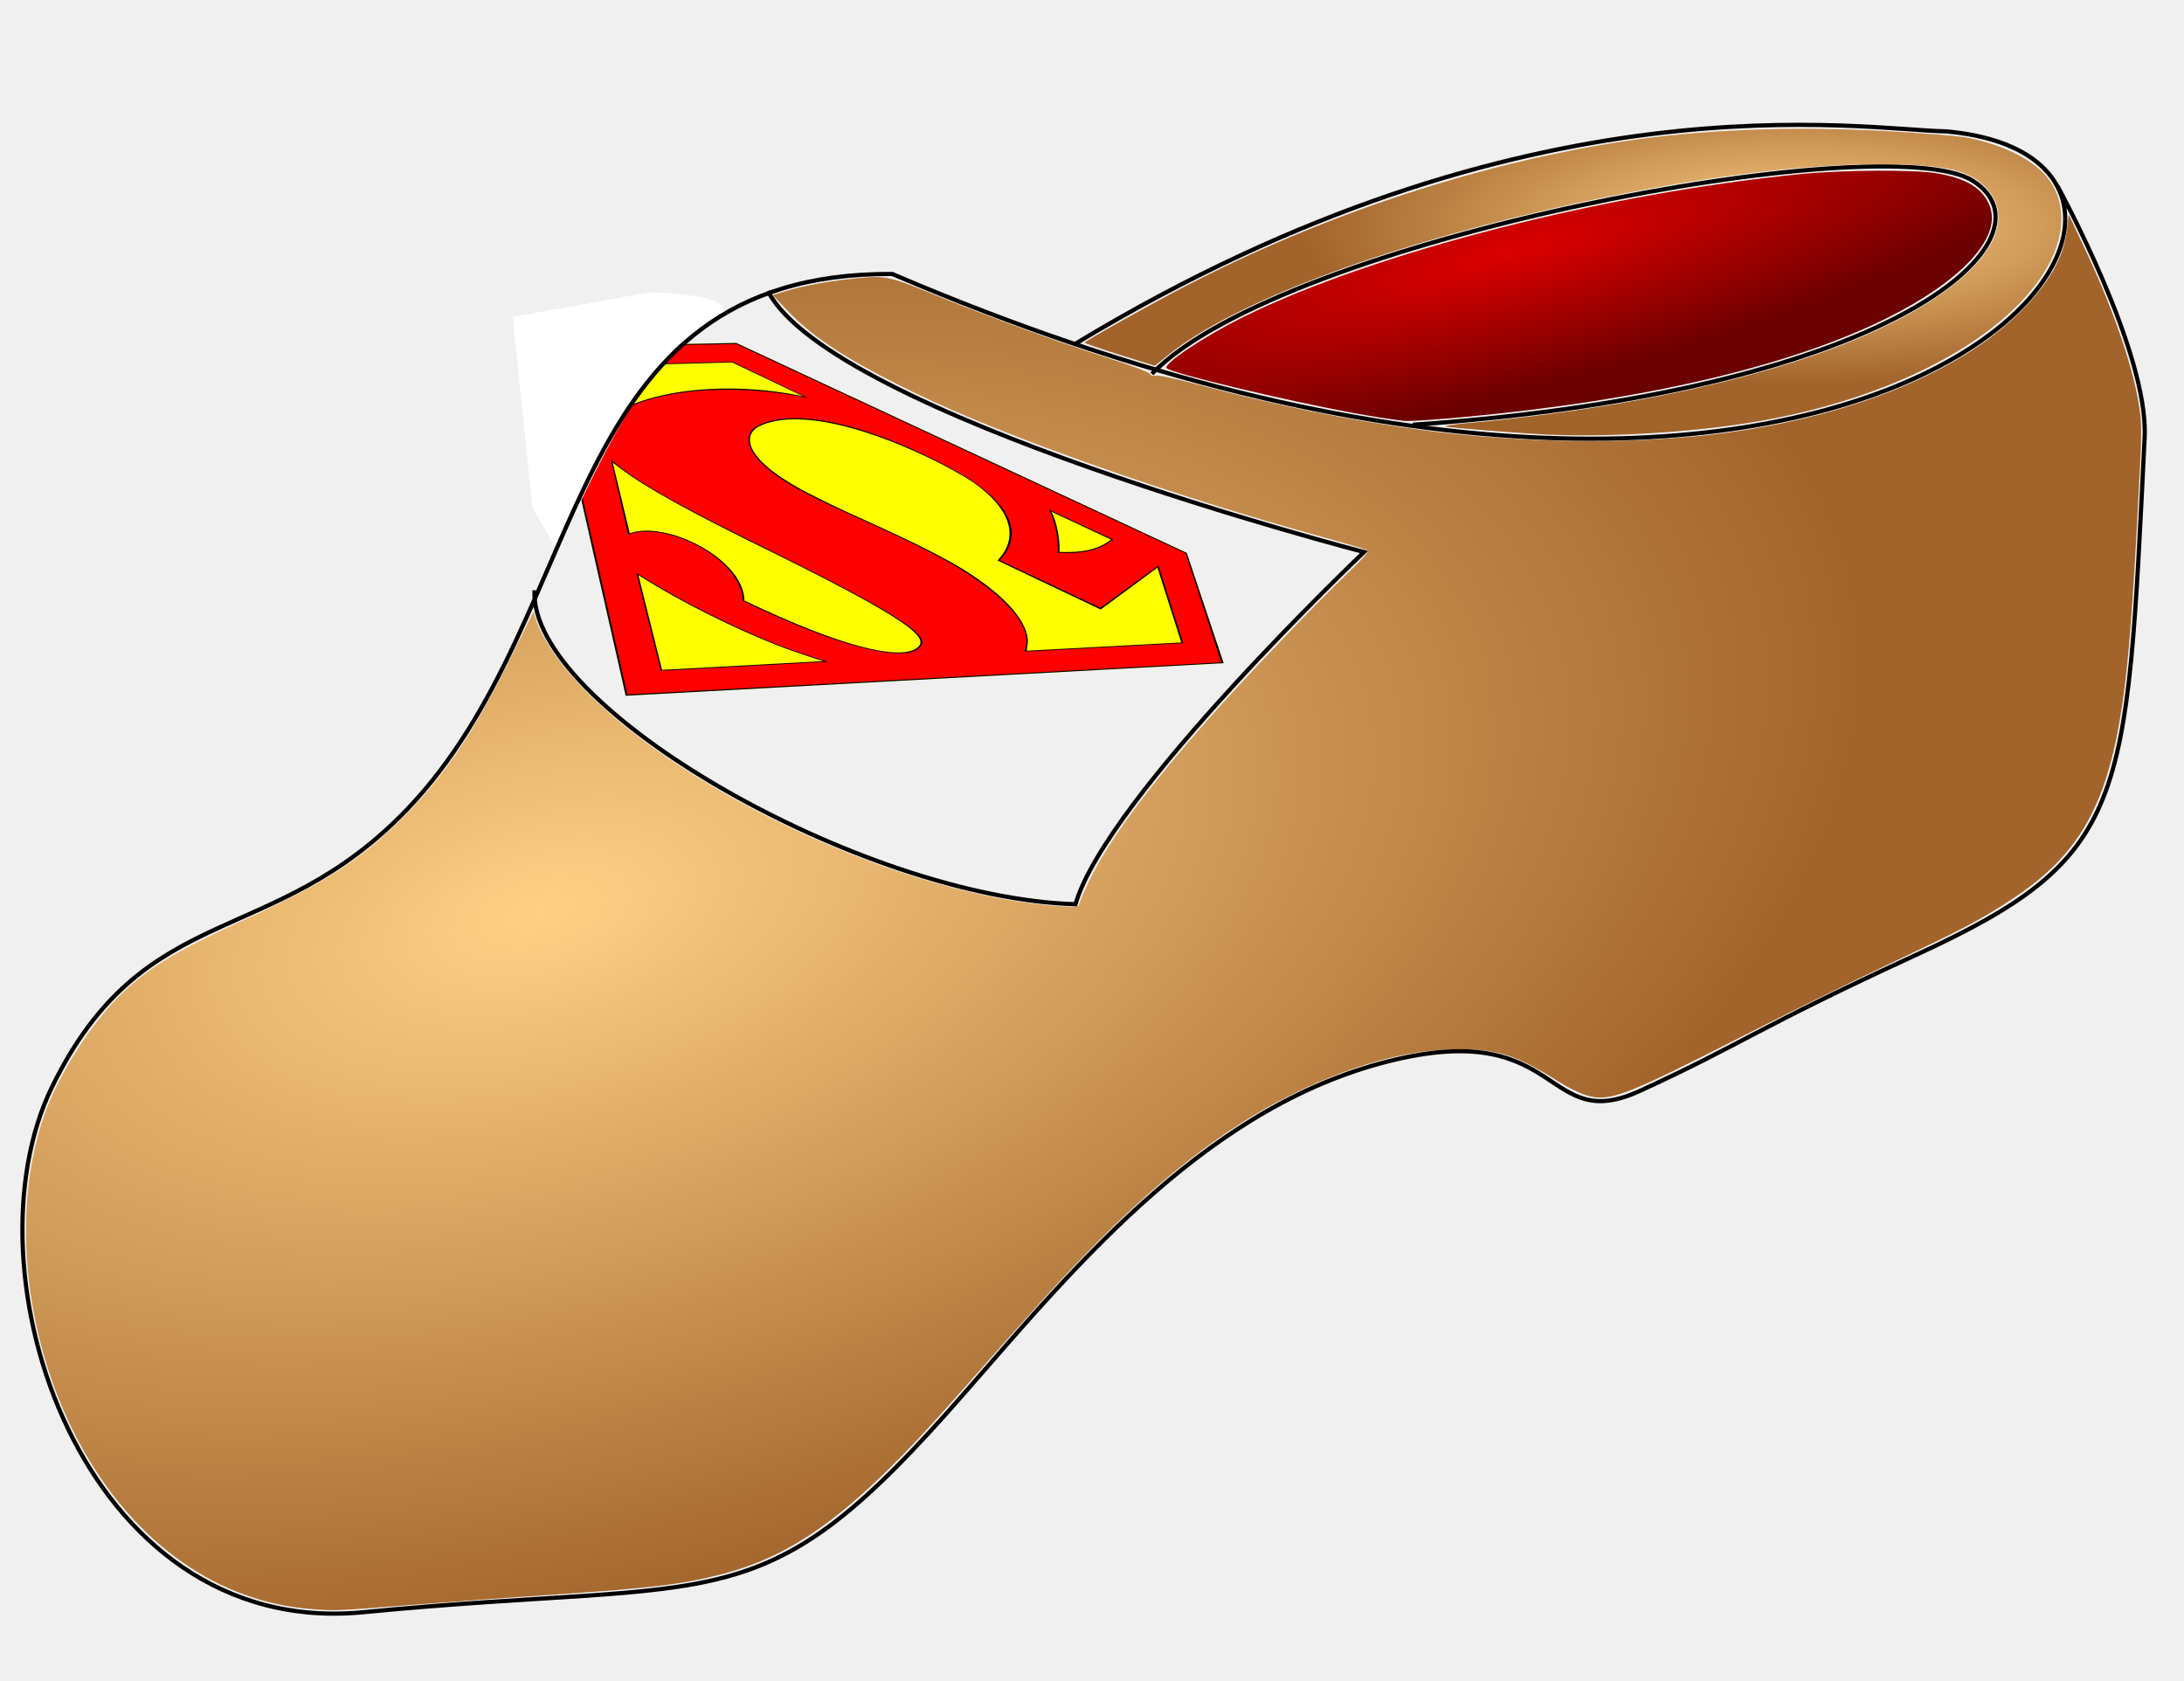
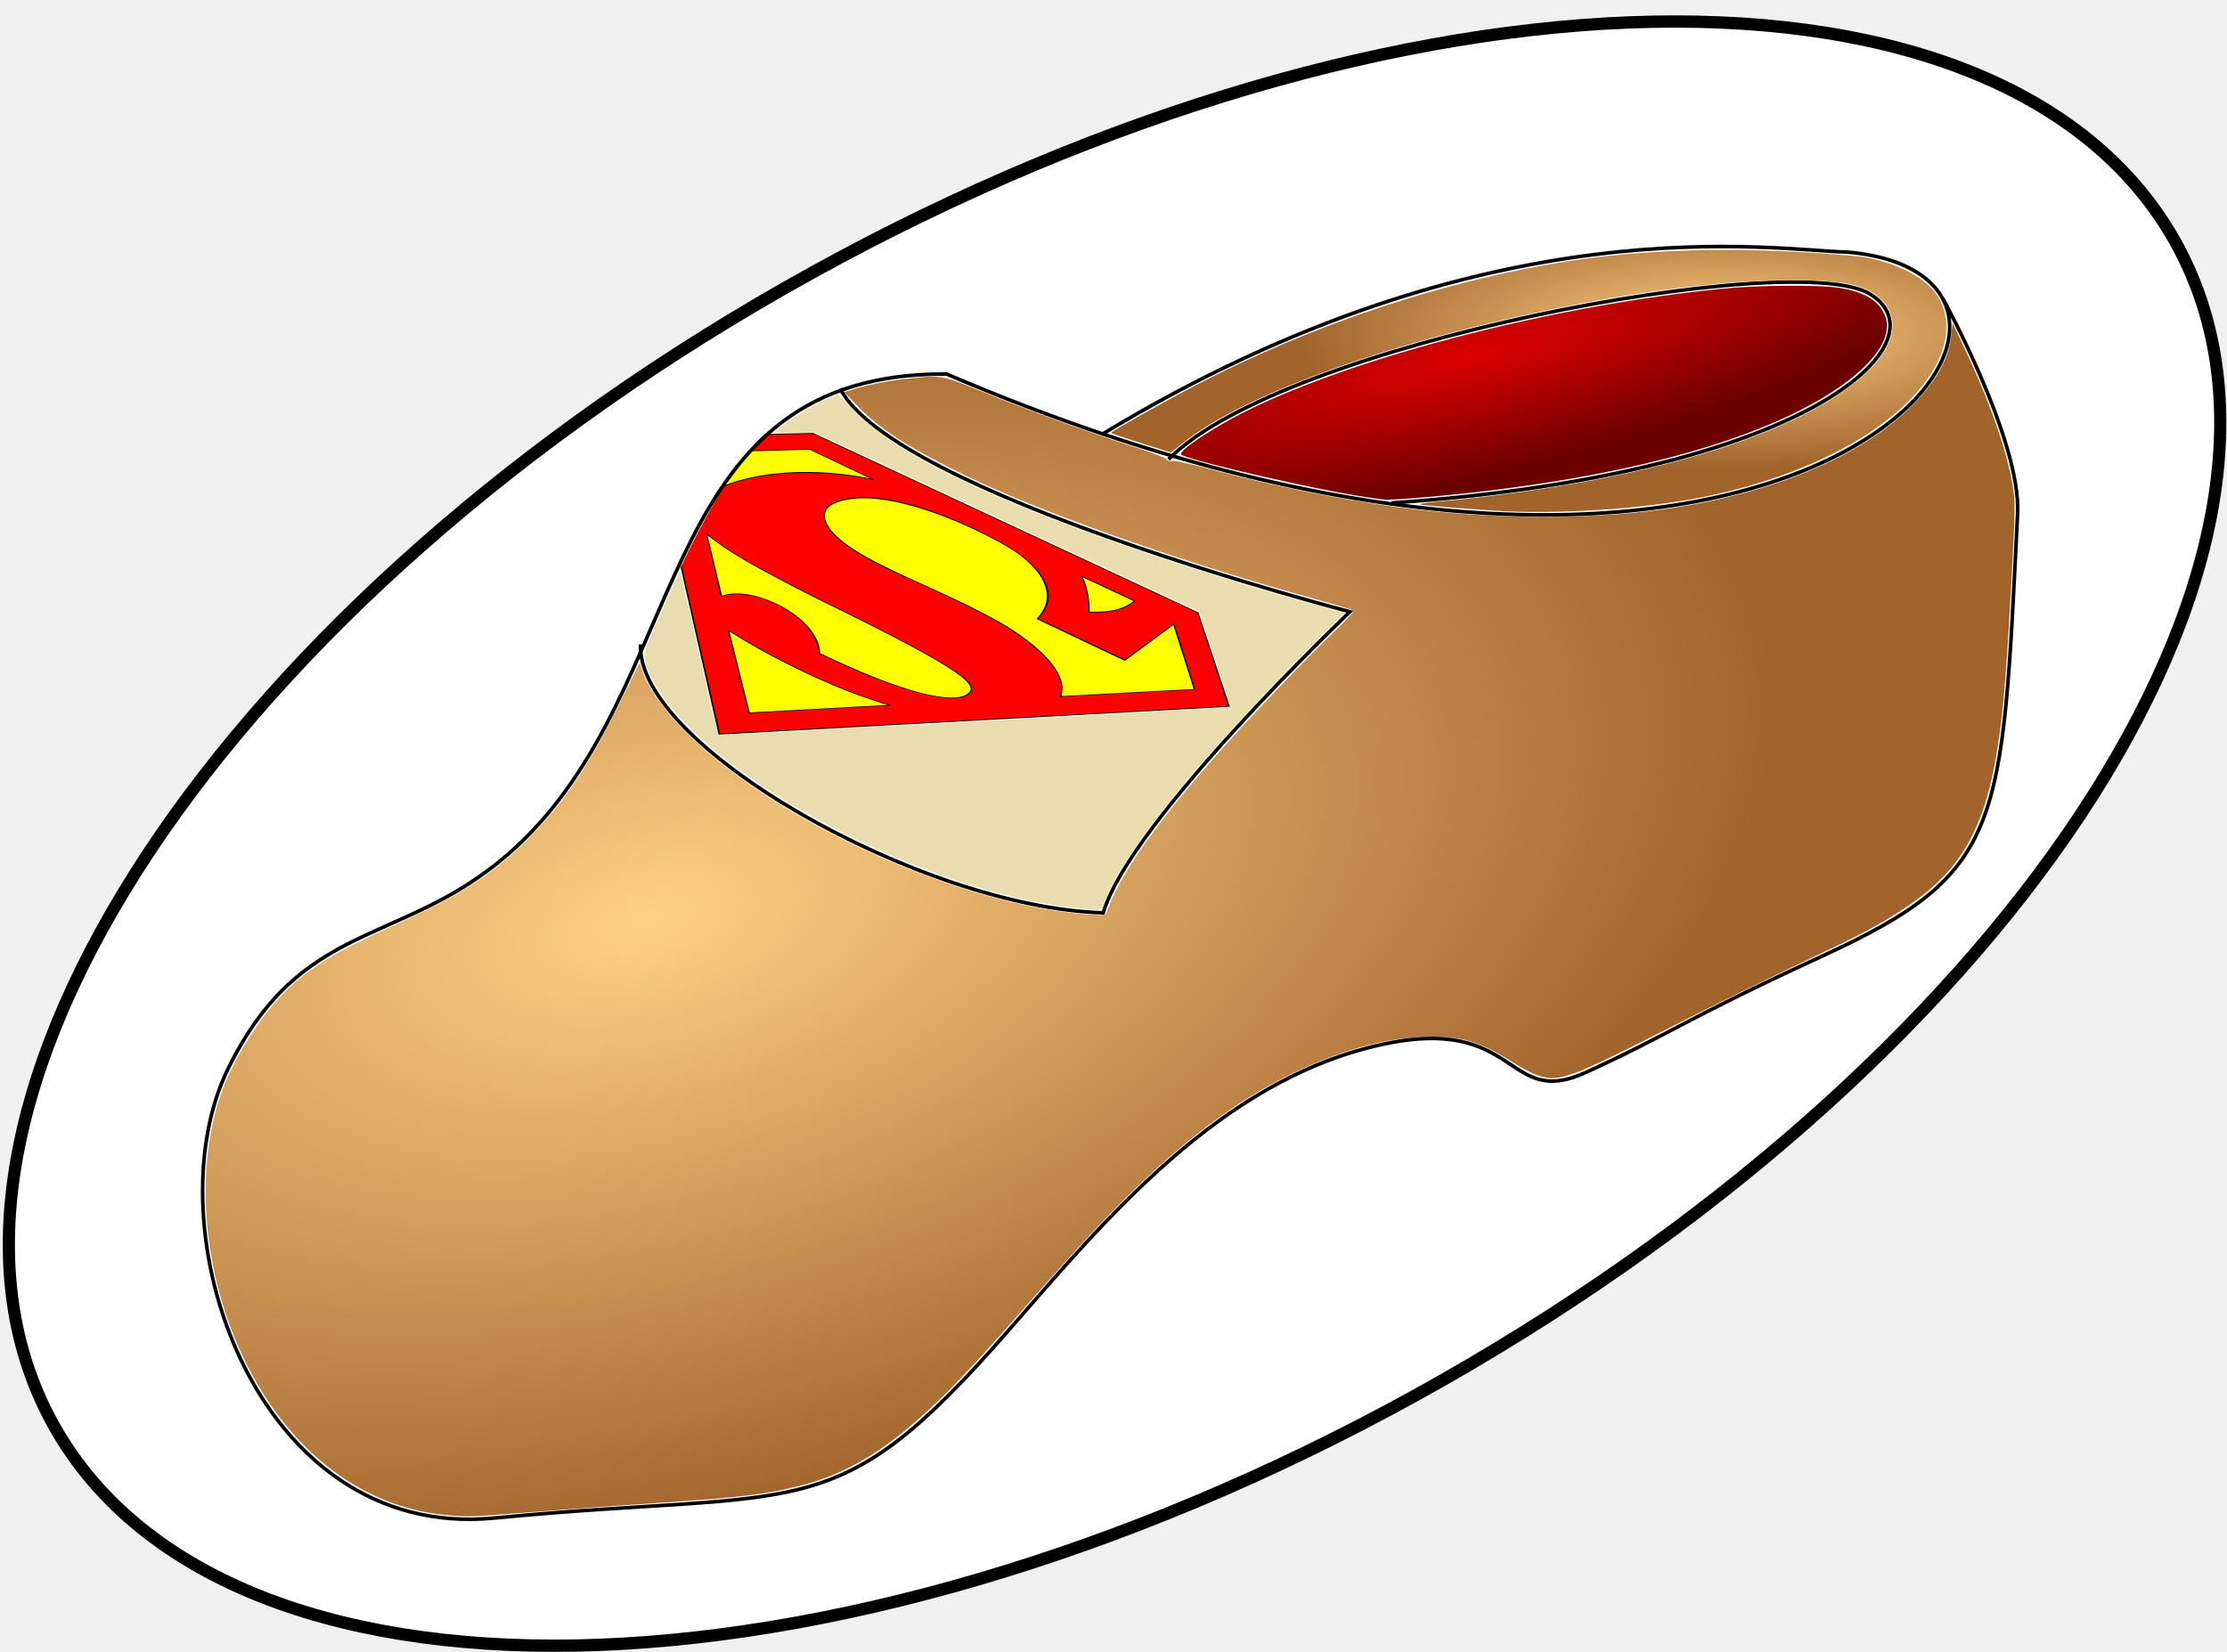
- <svg xmlns="http://www.w3.org/2000/svg" xmlns:xlink="http://www.w3.org/1999/xlink" width="520" height="400" id="svg2" version="1.1">
+ <svg xmlns="http://www.w3.org/2000/svg" xmlns:xlink="http://www.w3.org/1999/xlink" width="620" height="460" id="svg2" version="1.1">
  <defs id="defs4">
    <linearGradient id="linearGradient3662">
      <stop style="stop-color:#000000;stop-opacity:1;" offset="0" id="stop3664" />
      <stop style="stop-color:#d1cfcb;stop-opacity:1;" offset="1" id="stop3666" />
    </linearGradient>
    <linearGradient id="linearGradient3623">
      <stop style="stop-color:#dd0000;stop-opacity:1;" offset="0" id="stop3625" />
      <stop style="stop-color:#6b0000;stop-opacity:1;" offset="1" id="stop3627" />
    </linearGradient>
    <linearGradient id="linearGradient3601">
      <stop style="stop-color:#ffd186;stop-opacity:1;" offset="0" id="stop3603" />
      <stop style="stop-color:#a2642b;stop-opacity:1;" offset="1" id="stop3605" />
    </linearGradient>
-     <radialGradient xlink:href="#linearGradient3601" id="radialGradient3607" cx="320.124" cy="555.271" fx="320.124" fy="555.271" r="252.712" gradientTransform="matrix(1.23184,-0.3257757,0.1689931,0.6390056,-359.4832,619.0241)" gradientUnits="userSpaceOnUse" />
-     <radialGradient xlink:href="#linearGradient3601" id="radialGradient3619" cx="618.978" cy="364.076" fx="618.978" fy="364.076" r="117.177" gradientTransform="matrix(1,0,0,0.3191203,-191.4286,590.1964)" gradientUnits="userSpaceOnUse" />
-     <radialGradient xlink:href="#linearGradient3623" id="radialGradient3629" cx="549.673" cy="375.056" fx="549.673" fy="375.056" r="99.191" gradientTransform="matrix(0.08149586,0.3290611,-1.516361,0.3755446,882.1697,390.7135)" gradientUnits="userSpaceOnUse" />
+     <radialGradient xlink:href="#linearGradient3601" id="radialGradient3607" cx="320.124" cy="555.271" fx="320.124" fy="555.271" r="252.712" gradientTransform="matrix(1.23184,-0.3257757,0.1689931,0.6390056,-308.4118,597.9526)" gradientUnits="userSpaceOnUse" />
+     <radialGradient xlink:href="#linearGradient3601" id="radialGradient3619" cx="618.978" cy="364.076" fx="618.978" fy="364.076" r="117.177" gradientTransform="matrix(1,0,0,0.3191203,-140.3571,569.125)" gradientUnits="userSpaceOnUse" />
+     <radialGradient xlink:href="#linearGradient3623" id="radialGradient3629" cx="549.673" cy="375.056" fx="549.673" fy="375.056" r="99.191" gradientTransform="matrix(0.08149586,0.3290611,-1.516361,0.3755446,933.2412,369.6421)" gradientUnits="userSpaceOnUse" />
    <radialGradient xlink:href="#linearGradient3662" id="radialGradient3668" cx="416.977" cy="480.789" fx="416.977" fy="480.789" r="98.273" gradientTransform="matrix(2.906484,-2.76299,2.909859,4.36537,-2073.98,-663.3301)" gradientUnits="userSpaceOnUse" />
  </defs>
-   <g id="layer1" transform="translate(0,-652.3622)">
-     <path style="fill:url(#radialGradient3607);fill-opacity:1;stroke:#ff0000;stroke-width:1.818;stroke-linecap:square;stroke-linejoin:miter;stroke-miterlimit:4;stroke-opacity:0;stroke-dasharray:none;stroke-dashoffset:13" d="m 74.087,1035.418 c -22.04,-1.669 -41.632,-15.386 -54.379,-38.073 -13.748,-24.468 -17.387,-56.045 -9.165,-79.521 3.413,-9.744 11.459,-22.299 18.67,-29.13 6.483,-6.142 13.064,-10.087 28.839,-17.286 19.313,-8.813 27.94,-14.379 38.014,-24.527 10.022,-10.096 16.632,-19.95 25.732,-38.361 l 5.206,-10.533 0.855,2.573 c 0.47,1.415 1.944,4.223 3.275,6.24 18.253,27.649 78.74,58.313 120.866,61.273 3.998,0.281 4.926,0.216 4.932,-0.345 0.004,-0.38 1.103,-2.964 2.442,-5.742 4.609,-9.559 13.993,-22.231 28.987,-39.143 8.74,-9.859 25.297,-27.169 32.856,-34.351 2.72,-2.585 4.766,-4.854 4.546,-5.044 -0.22,-0.189 -4.718,-1.535 -9.996,-2.991 -37.339,-10.297 -76.337,-24.059 -97.985,-34.576 -15.59,-7.574 -24.113,-13.071 -30.198,-19.477 l -3.6,-3.79 2.883,-0.878 c 4.157,-1.266 9.49,-2.292 15.111,-2.907 8.964,-0.981 8.971,-0.98 20.762,3.804 13.137,5.33 29.434,11.258 41.508,15.099 5,1.591 9.279,3.218 9.508,3.618 0.251,0.438 0.801,0.604 1.387,0.417 0.534,-0.17 5.25,0.842 10.48,2.247 17.793,4.781 35.233,8.328 52.366,10.649 24.57,3.329 52.121,3.597 73.236,0.711 30.171,-4.123 55.588,-14.59 69.737,-28.718 7.019,-7.008 10.455,-13.09 11.203,-19.828 l 0.377,-3.396 3.365,7.11 c 6.953,14.69 11.677,28.148 13.303,37.898 0.821,4.926 0.812,6.016 -0.225,25.506 -1.288,24.225 -2.225,36.073 -3.602,45.567 -3.547,24.458 -10.249,36.368 -26.43,46.969 -7.453,4.883 -11.352,6.933 -29.848,15.697 -8.612,4.08 -23.612,11.469 -33.335,16.42 -29.323,14.931 -32.519,16.146 -38.133,14.497 -1.528,-0.449 -4.596,-1.977 -6.819,-3.396 -9.416,-6.012 -14.219,-7.559 -23.469,-7.559 -12.294,0 -26.361,3.948 -41.382,11.615 -15.101,7.707 -30.417,19.655 -47.023,36.683 -7.311,7.496 -12.46,13.176 -31.554,34.806 -23.506,26.628 -37.522,37.2 -55.513,41.875 -9.212,2.393 -16.76,3.315 -39.455,4.818 -8.612,0.57 -22.817,1.596 -31.567,2.28 -21.687,1.694 -20.812,1.655 -26.769,1.204 l 0,0 z" id="path2827" />
-     <g id="g3650" transform="matrix(0.2106047,0.09832497,-0.1403844,0.1034314,156.7044,716.3573)">
+   <g id="layer1" transform="translate(0,-592.3622)">
+     <path style="fill:#ffffff;fill-opacity:1;fill-rule:nonzero;stroke:#000000;stroke-width:3.6;stroke-linecap:square;stroke-linejoin:miter;stroke-miterlimit:4;stroke-opacity:1;stroke-dasharray:none;stroke-dashoffset:13" id="path3674" d="m 623.264,151.502 c 0,103.21 -160.553,186.878 -358.604,186.878 -198.052,0 -358.604,-83.668 -358.604,-186.878 0,-103.21 160.553,-186.878 358.604,-186.878 197.808,0 358.26,83.471 358.604,186.554" transform="matrix(0.8255053,-0.4559577,0.4502175,0.8360304,23.60649,818.5184)" />
+     <path style="fill:url(#radialGradient3607);fill-opacity:1;stroke:#ff0000;stroke-width:1.818;stroke-linecap:square;stroke-linejoin:miter;stroke-miterlimit:4;stroke-opacity:0;stroke-dasharray:none;stroke-dashoffset:13" d="m 125.158,1014.346 c -22.04,-1.669 -41.632,-15.386 -54.379,-38.073 -13.748,-24.468 -17.387,-56.045 -9.165,-79.521 3.413,-9.744 11.459,-22.299 18.67,-29.13 6.483,-6.142 13.064,-10.087 28.839,-17.286 19.313,-8.813 27.94,-14.379 38.014,-24.527 10.022,-10.096 16.632,-19.95 25.732,-38.361 l 5.206,-10.533 0.855,2.573 c 0.47,1.415 1.944,4.223 3.275,6.24 18.253,27.649 78.74,58.313 120.866,61.273 3.998,0.281 4.926,0.216 4.932,-0.345 0.004,-0.38 1.103,-2.964 2.442,-5.742 4.609,-9.559 13.993,-22.231 28.987,-39.143 8.74,-9.859 25.297,-27.169 32.856,-34.351 2.72,-2.585 4.766,-4.854 4.546,-5.044 -0.22,-0.189 -4.718,-1.535 -9.996,-2.991 -37.339,-10.297 -76.337,-24.059 -97.985,-34.576 -15.59,-7.574 -24.113,-13.071 -30.198,-19.477 l -3.6,-3.79 2.883,-0.878 c 4.157,-1.266 9.49,-2.292 15.111,-2.907 8.964,-0.981 8.971,-0.98 20.762,3.804 13.137,5.33 29.434,11.258 41.508,15.099 5,1.591 9.279,3.218 9.508,3.618 0.251,0.438 0.801,0.604 1.387,0.417 0.534,-0.17 5.25,0.842 10.48,2.247 17.793,4.781 35.233,8.328 52.366,10.649 24.57,3.329 52.121,3.597 73.236,0.711 30.171,-4.123 55.588,-14.59 69.737,-28.718 7.019,-7.008 10.455,-13.09 11.203,-19.828 l 0.377,-3.396 3.365,7.11 c 6.953,14.69 11.677,28.148 13.303,37.898 0.821,4.926 0.812,6.016 -0.225,25.506 -1.288,24.225 -2.225,36.073 -3.602,45.567 -3.547,24.458 -10.249,36.368 -26.43,46.969 -7.453,4.883 -11.352,6.933 -29.848,15.697 -8.612,4.08 -23.612,11.469 -33.335,16.42 -29.323,14.931 -32.519,16.146 -38.133,14.497 -1.528,-0.449 -4.596,-1.977 -6.819,-3.396 -9.416,-6.012 -14.219,-7.559 -23.469,-7.559 -12.294,0 -26.361,3.948 -41.382,11.615 -15.101,7.707 -30.417,19.655 -47.023,36.683 -7.311,7.496 -12.46,13.176 -31.554,34.806 -23.506,26.628 -37.522,37.2 -55.513,41.875 -9.212,2.393 -16.76,3.315 -39.455,4.818 -8.612,0.57 -22.817,1.596 -31.567,2.28 -21.687,1.694 -20.812,1.655 -26.769,1.204 l 0,0 z" id="path2827" />
+     <g id="g3650" transform="matrix(0.2106047,0.09832497,-0.1403844,0.1034314,207.7759,695.2859)">
      <g id="g3655" transform="translate(870.9444,138.8787)">
        <path style="fill:#ffff00;fill-opacity:1" d="M -109.287,44.69 -238.376,-86.402 -747.224,-85.806 -875.087,44.234 -492.467,483.956 z" id="path3049-4-9-2" />
        <path style="fill:#000000;fill-opacity:1" d="M -109.287,44.69 -238.377,-86.402 -747.225,-85.806 -875.088,44.234 -492.467,483.956 z M -597.013,305.607 c 2.831,0.507 14.18,2.482 23.372,3.818 51.301,7.454 115.279,7.95 153.523,1.855 11.967,-1.907 24.221,-4.065 31.958,-6.186 l -103.437,118.515 z m -45.194,-53.177 -78.186,-88.445 c 32.338,10.365 67.862,16.677 164.025,20.565 197.404,4.977 221.592,18.67 220.5,41.868 -1.292,27.451 -51.662,47.007 -163.806,45.355 -39.713,-58.327 -129.432,-62.163 -142.533,-19.343 z m 375.314,-112.117 c -20.5,-27.759 -61.53,-49.355 -118.215,-57.638 -66.131,-7.551 -111.773,-0.931 -166.688,-3.969 -73.199,-2.976 -104.955,-33.878 -101.407,-62.052 13.642,-74.738 149.815,-72.417 200.34,-62.138 52.057,12.672 82.997,47.339 90.075,90.495 l 0.625,3.813 117.443,1.194 -0.061,-96.323 86.778,89.757 -99.232,113.293 c -4,-7.139 -6.958,-12.775 -9.657,-16.431 z m -559.424,-97.247 94.382,-98.679 81.107,0.946 C -721.786,-25.735 -769.442,45.465 -765.83,111.364 z m 455.542,-98.43 67.565,-2.7e-4 c 0,0 0.028,-1.359 -0.138,6.816 -0.856,16.047 -6.429,29.732 -23.953,44.555 -12.703,-20.355 -33.62,-44.172 -43.474,-51.37 z" id="path3049-4-9" />
        <path style="fill:#ff0000" d="m -111.72,45.11 -126.972,-130.027 -507.562,0.586 -126.781,128.403 380.562,437.047 z m -488.689,258.81 c 2.784,0.499 18.566,2.984 27.607,4.298 50.46,7.332 115.018,7.82 152.635,1.825 11.77,-1.876 28.17,-5.085 35.781,-7.171 l -107.174,122.82 z m -41.596,-48.556 -82.46,-94.359 c 33.165,12.097 69.992,18.391 169.196,22.215 199.583,5.532 220.186,18.903 221.174,41.724 1.306,30.16 -57.412,50.706 -166.179,48.313 -43.493,-61.073 -130.748,-60.824 -141.731,-17.892 z m 372.807,-115.849 c -20.933,-28.072 -64.171,-47.523 -119.926,-55.671 -69.688,-7.334 -110.887,-0.528 -164.9,-3.515 -71.998,-2.926 -104.274,-36.077 -100.783,-63.789 14.496,-81.514 163.463,-71.585 202.835,-62.834 51.203,12.464 82.989,43.936 90.476,89.582 l 0.615,3.75 114.452,0.781 0.324,-97.817 90.12,93.12 -101.793,116.204 c -4.511,-9.712 -8.748,-16.228 -11.42,-19.811 z m -559.274,-96.227 96,-100.134 86.866,1.385 c -69.794,28.457 -124.891,97.491 -118.264,171.53 z m 454.083,-99.978 72.417,-0.272 0,6.84 c 0,19.884 -9.988,36.932 -25.865,48.252 -13.989,-22.059 -31.699,-42.849 -46.552,-54.82 z" id="path3049-4" />
      </g>
    </g>
-     <path style="fill:#ffffff;stroke:#ffffff;stroke-width:1px;stroke-linecap:butt;stroke-linejoin:miter;stroke-opacity:1" d="m 132.704,782.401 c 7.576,-16.162 20.961,-46.214 34.977,-52.78 14.016,-6.566 -12.879,-7.197 -12.879,-7.197 l -32.199,5.808 4.672,44.952 5.43,9.218 z" id="path3670" />
-     <path id="path2820" style="fill:none;stroke:#000000;stroke-width:1px;stroke-linecap:butt;stroke-linejoin:miter;stroke-opacity:1" d="m 489.817,696.547 c 0,0 21.823,39.554 20.811,59.969 -4.351,87.742 -3.745,99.86 -54.548,123.239 -37.914,17.447 -41.416,21.213 -65.66,32.325 -22.691,10.4 -18.231,-16.639 -57.773,-7.559 -44.103,10.127 -75.633,48.062 -102.842,79.28 -48.876,56.078 -55.88,43.902 -143.265,52.372 -67.116,6.505 -95.668,-81.115 -74.147,-125.056 22.051,-45.024 52.381,-32.499 84.531,-66.066 44.696,-46.666 35.609,-127.91 115.512,-127.465 239.001,102.286 331.387,-27 250.77,-33.96 -19.289,-0.246 -99.196,-14.782 -207.167,50.576" />
-     <path style="fill:none;stroke:#000000;stroke-width:1px;stroke-linecap:butt;stroke-linejoin:miter;stroke-opacity:1" d="m 274.252,741.363 c 31.315,-32.325 174.756,-59.094 195.465,-45.962 20.708,13.132 -16.668,50.003 -133.34,58.084" id="path2823" />
-     <path style="fill:none;stroke:#000000;stroke-width:1px;stroke-linecap:butt;stroke-linejoin:miter;stroke-opacity:1" d="m 182.833,721.665 c 15.152,29.294 141.926,62.124 141.926,62.124 0,0 -61.348,58.35 -68.69,83.843 -51.013,-1.515 -130.31,-46.972 -128.794,-74.751" id="path2825" />
-     <path style="fill:url(#radialGradient3619);fill-opacity:1;fill-rule:nonzero;stroke:#ff0000;stroke-width:1.818;stroke-linecap:square;stroke-linejoin:miter;stroke-miterlimit:4;stroke-opacity:0;stroke-dasharray:none;stroke-dashoffset:13" d="m 369.102,755.855 c -5.451,-0.205 -24.663,-1.702 -24.901,-1.94 -0.244,-0.244 3.089,-0.695 7.729,-1.047 2.222,-0.168 8.473,-0.864 13.89,-1.546 48.919,-6.158 85.959,-18.427 102.628,-33.995 8.04,-7.508 9.591,-15.134 4.178,-20.546 -4.047,-4.047 -9.995,-5.298 -25.209,-5.302 -20.607,-0.006 -47.778,3.701 -78.567,10.719 -41.323,9.42 -75.493,22.475 -90.634,34.627 l -3.27,2.625 -8.352,-2.625 c -4.594,-1.444 -8.349,-2.738 -8.345,-2.877 0.01,-0.359 15.045,-8.793 23.728,-13.311 32.326,-16.818 68.829,-28.986 103.288,-34.429 19.083,-3.014 41.905,-3.919 64.902,-2.571 7.639,0.448 15.367,1.047 17.173,1.333 7.882,1.247 15.51,4.693 19.294,8.717 5.53,5.88 5.535,14.857 0.012,23.594 -9.943,15.732 -34.586,28.972 -64.764,34.794 -15.09,2.912 -36.023,4.411 -52.78,3.78 z" id="path3611" />
-     <path style="fill:url(#radialGradient3629);fill-opacity:1;fill-rule:nonzero;stroke:#ff0000;stroke-width:1.818;stroke-linecap:square;stroke-linejoin:miter;stroke-miterlimit:4;stroke-opacity:0;stroke-dasharray:none;stroke-dashoffset:13" d="m 321.877,750.618 c -16.443,-3.053 -42.853,-9.393 -44.105,-10.589 -0.997,-0.952 9.044,-7.646 18.378,-12.252 31.107,-15.351 86.457,-29.507 132.968,-34.007 9.626,-0.931 26.284,-1.036 31.655,-0.2 7.519,1.171 11.634,3.765 13.121,8.273 2.408,7.295 -6.975,17.384 -24.211,26.034 -23.108,11.596 -58.134,19.82 -101.29,23.781 -5.834,0.536 -11.857,0.953 -13.385,0.928 -1.528,-0.025 -7.437,-0.911 -13.132,-1.968 z" id="path3621" />
+     <path style="fill:#ffffff;stroke:#ffffff;stroke-width:1px;stroke-linecap:butt;stroke-linejoin:miter;stroke-opacity:1" d="m 183.776,761.329 c 7.576,-16.162 20.961,-46.214 34.977,-52.78 14.016,-6.566 -12.879,-7.197 -12.879,-7.197 l -32.199,5.808 4.672,44.952 5.43,9.218 z" id="path3670" />
+     <path id="path2820" style="fill:none;stroke:#000000;stroke-width:1px;stroke-linecap:butt;stroke-linejoin:miter;stroke-opacity:1" d="m 540.888,675.475 c 0,0 21.823,39.554 20.811,59.969 -4.351,87.742 -3.745,99.86 -54.548,123.239 -37.914,17.447 -41.416,21.213 -65.66,32.325 -22.691,10.4 -18.231,-16.639 -57.773,-7.559 -44.103,10.127 -75.633,48.062 -102.842,79.28 -48.876,56.078 -55.88,43.902 -143.265,52.372 -67.116,6.505 -95.668,-81.115 -74.147,-125.056 22.051,-45.024 52.381,-32.499 84.531,-66.066 C 192.692,777.313 183.604,696.069 263.508,696.514 502.508,798.8 594.895,669.515 514.277,662.555 494.989,662.309 415.082,647.773 307.111,713.131" />
+     <path style="fill:none;stroke:#000000;stroke-width:1px;stroke-linecap:butt;stroke-linejoin:miter;stroke-opacity:1" d="m 325.323,720.292 c 31.315,-32.325 174.756,-59.094 195.465,-45.962 20.708,13.132 -16.668,50.003 -133.34,58.084" id="path2823" />
+     <path style="fill:none;stroke:#000000;stroke-width:1px;stroke-linecap:butt;stroke-linejoin:miter;stroke-opacity:1" d="m 233.904,700.594 c 15.152,29.294 141.926,62.124 141.926,62.124 0,0 -61.348,58.35 -68.69,83.843 -51.013,-1.515 -130.31,-46.972 -128.794,-74.751" id="path2825" />
+     <path style="fill:url(#radialGradient3619);fill-opacity:1;fill-rule:nonzero;stroke:#ff0000;stroke-width:1.818;stroke-linecap:square;stroke-linejoin:miter;stroke-miterlimit:4;stroke-opacity:0;stroke-dasharray:none;stroke-dashoffset:13" d="m 420.173,734.783 c -5.451,-0.205 -24.663,-1.702 -24.901,-1.94 -0.244,-0.244 3.089,-0.695 7.729,-1.047 2.222,-0.168 8.473,-0.864 13.89,-1.546 48.919,-6.158 85.959,-18.427 102.628,-33.995 8.04,-7.508 9.591,-15.134 4.178,-20.546 -4.047,-4.047 -9.995,-5.298 -25.209,-5.302 -20.607,-0.006 -47.778,3.701 -78.567,10.719 -41.323,9.42 -75.493,22.475 -90.634,34.627 l -3.27,2.625 -8.352,-2.625 c -4.594,-1.444 -8.349,-2.738 -8.345,-2.877 0.01,-0.359 15.045,-8.793 23.728,-13.311 32.326,-16.818 68.829,-28.986 103.288,-34.429 19.083,-3.014 41.905,-3.919 64.902,-2.571 7.639,0.448 15.367,1.047 17.173,1.333 7.882,1.247 15.51,4.693 19.294,8.717 5.53,5.88 5.535,14.857 0.012,23.594 -9.943,15.732 -34.586,28.972 -64.764,34.794 -15.09,2.912 -36.023,4.411 -52.78,3.78 z" id="path3611" />
+     <path style="fill:url(#radialGradient3629);fill-opacity:1;fill-rule:nonzero;stroke:#ff0000;stroke-width:1.818;stroke-linecap:square;stroke-linejoin:miter;stroke-miterlimit:4;stroke-opacity:0;stroke-dasharray:none;stroke-dashoffset:13" d="m 372.949,729.546 c -16.443,-3.053 -42.853,-9.393 -44.105,-10.589 -0.997,-0.952 9.044,-7.646 18.378,-12.252 31.107,-15.351 86.457,-29.507 132.968,-34.007 9.626,-0.931 26.284,-1.036 31.655,-0.2 7.519,1.171 11.634,3.765 13.121,8.273 2.408,7.295 -6.975,17.384 -24.211,26.034 -23.108,11.596 -58.134,19.82 -101.29,23.781 -5.834,0.536 -11.857,0.953 -13.385,0.928 -1.528,-0.025 -7.437,-0.911 -13.132,-1.968 z" id="path3621" />
+     <path style="fill:#e9ddaf;fill-opacity:1;fill-rule:nonzero;stroke:#ffffff;stroke-width:1.818;stroke-linecap:square;stroke-linejoin:miter;stroke-miterlimit:4;stroke-opacity:0;stroke-dasharray:none;stroke-dashoffset:13" d="m 299.682,845.206 c -30.197,-3.031 -72.22,-20.995 -98.742,-42.21 -11.457,-9.164 -19.287,-18.787 -21.122,-25.957 -0.812,-3.173 -1.365,-1.451 5.318,-16.553 2.246,-5.075 4.14,-9.166 4.209,-9.091 0.069,0.075 2.444,10.364 5.278,22.865 2.834,12.501 5.194,22.773 5.244,22.827 0.126,0.136 142.45,-7.581 142.67,-7.736 0.097,-0.068 -1.816,-6.105 -4.252,-13.416 l -4.428,-13.292 -53.421,-24.875 -53.421,-24.875 -5.714,-0.021 -5.715,-0.021 1.768,-1.53 c 2.547,-2.205 9.165,-6.213 12.833,-7.772 l 3.154,-1.34 5.012,4.973 c 8.174,8.11 19.557,14.833 40.62,23.993 21.605,9.395 57.181,21.485 87.521,29.742 l 7.972,2.17 -3.931,3.626 c -4.855,4.479 -25.732,26.447 -33.571,35.327 -14.964,16.95 -26.156,32.649 -29.438,41.29 -1.025,2.7 -0.62,2.603 -7.845,1.878 z" id="path3672" />
  </g>
</svg>
